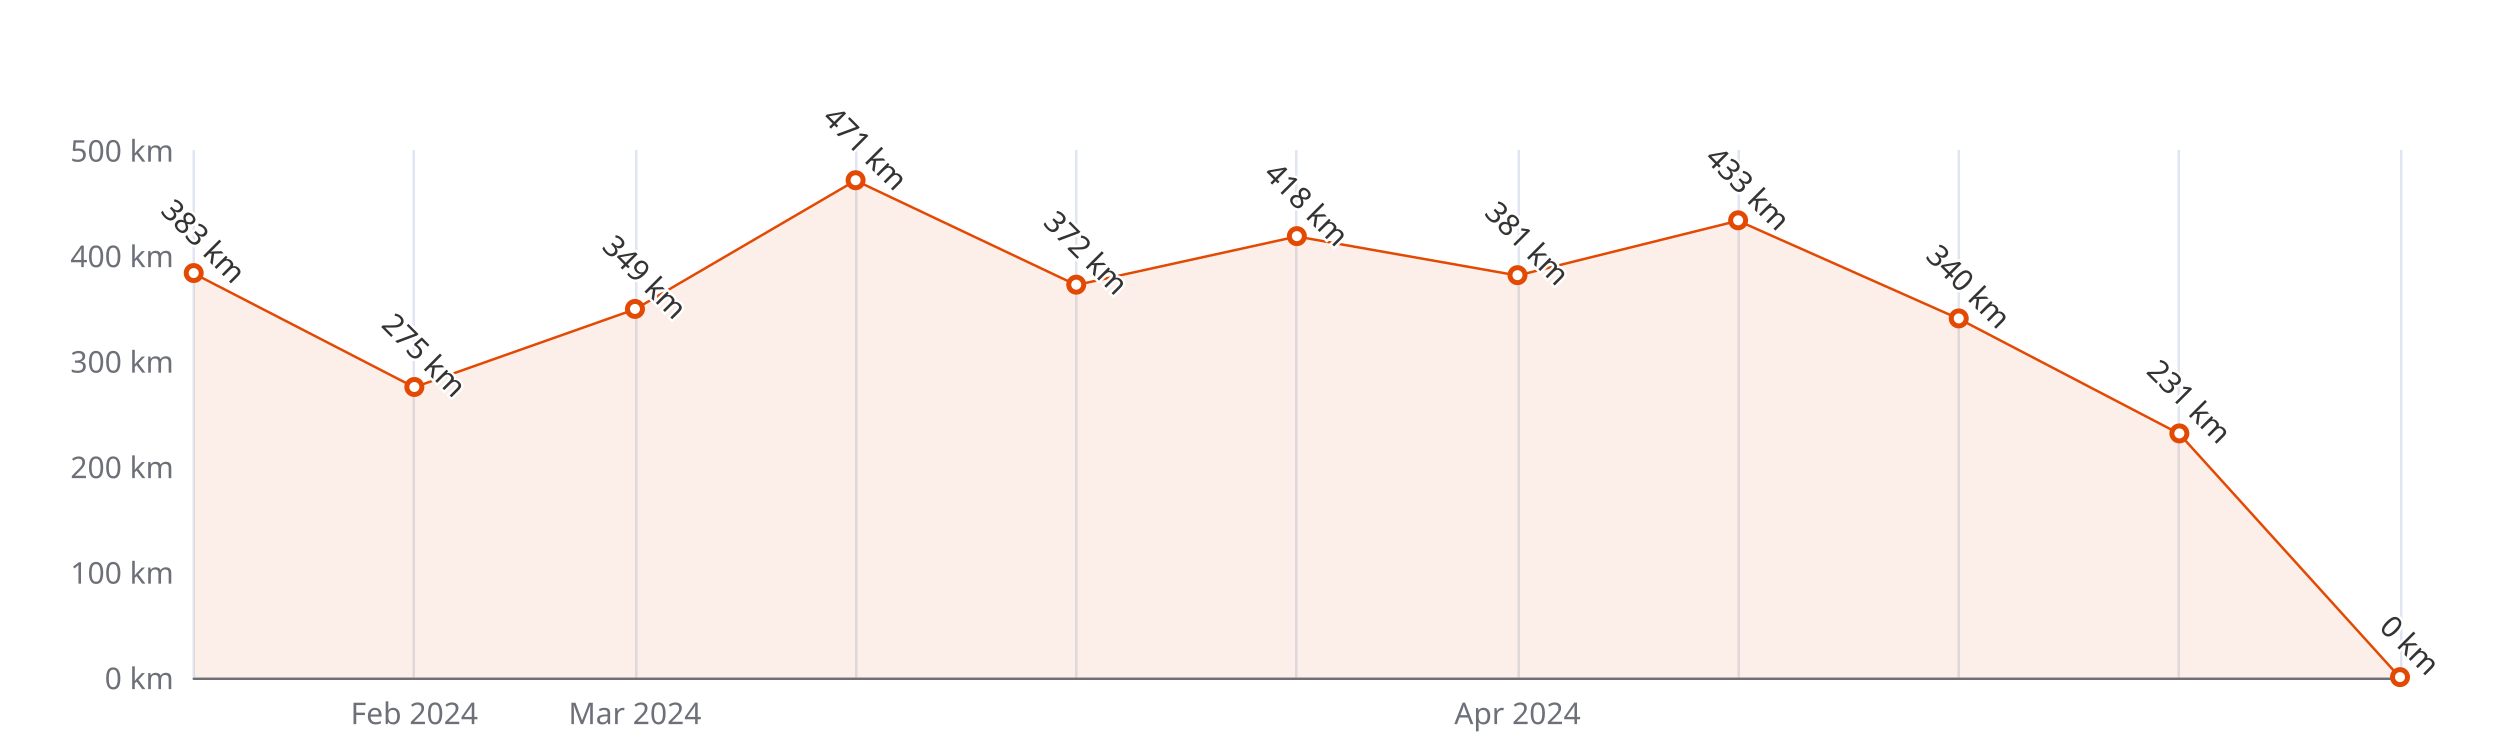
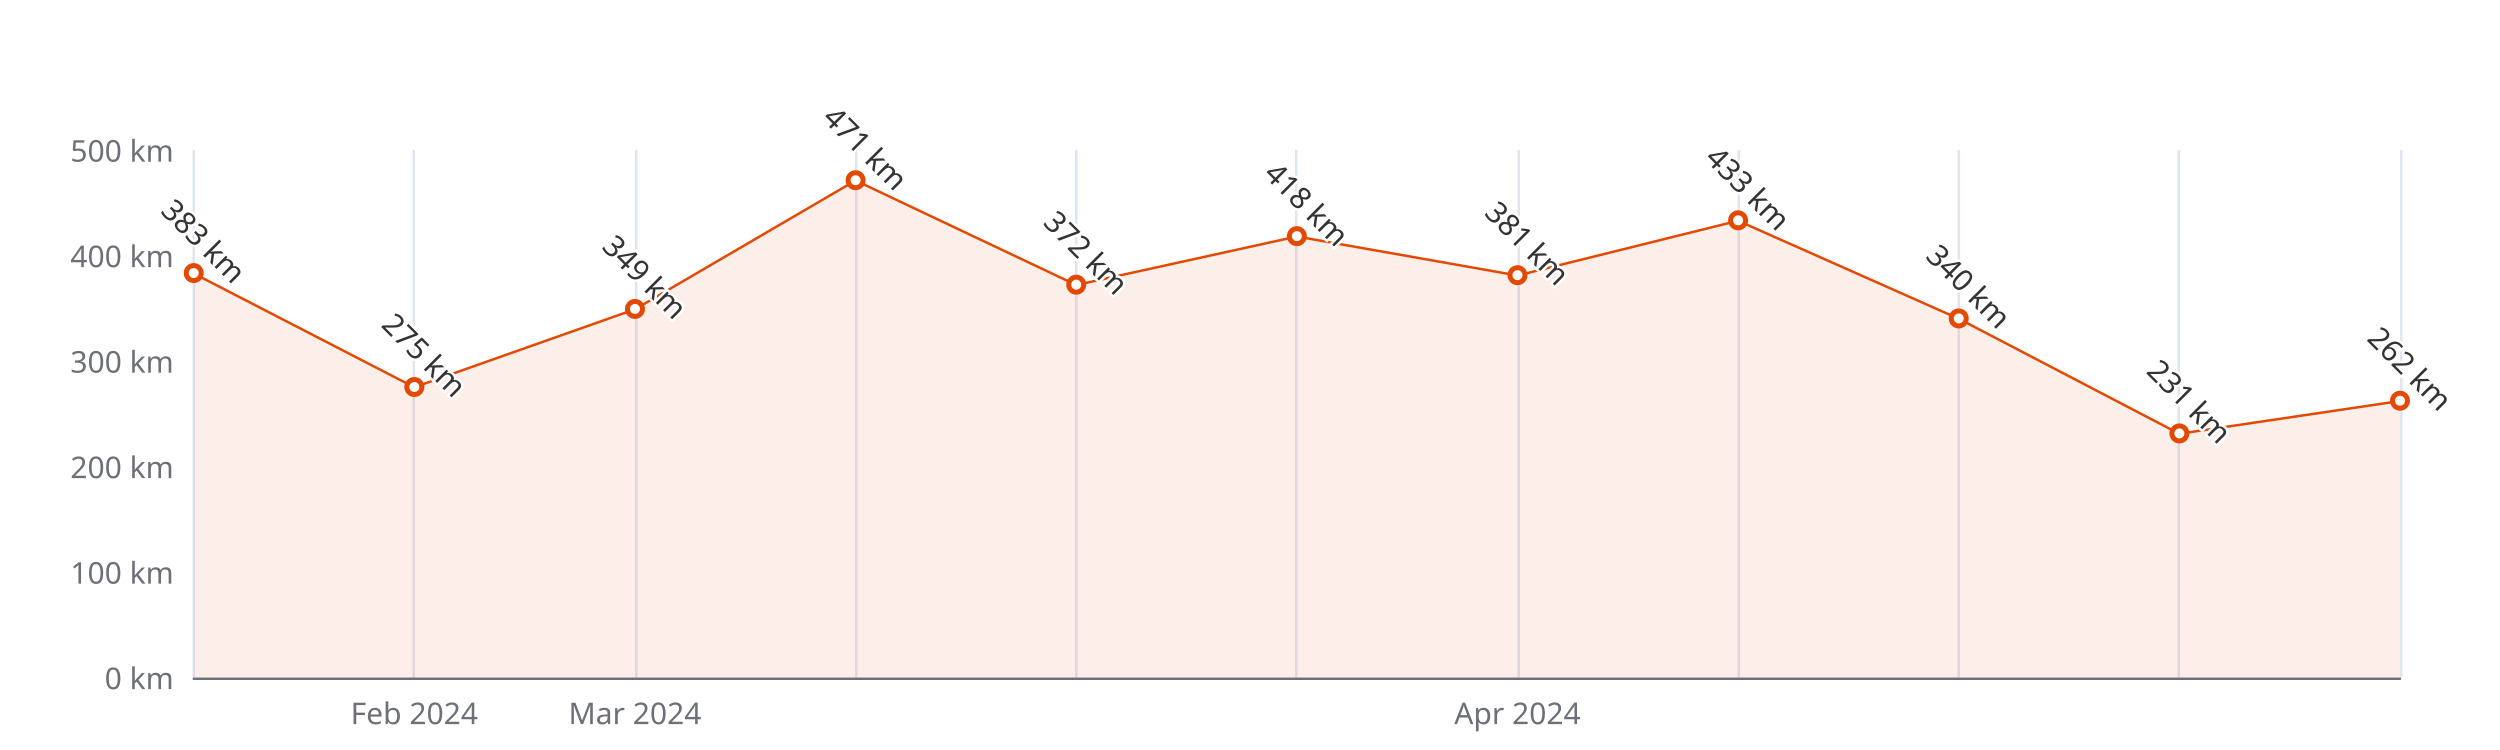
<svg xmlns="http://www.w3.org/2000/svg" width="1000" height="300" version="1.1" baseProfile="full" viewBox="0 0 1000 300">
  <rect width="1000" height="300" x="0" y="0" id="0" fill="#ffffff" />
  <path d="M77.5 60L77.5 271" fill="none" stroke="#E0E6F1" />
  <path d="M165.5 60L165.5 271" fill="none" stroke="#E0E6F1" />
  <path d="M254.5 60L254.5 271" fill="none" stroke="#E0E6F1" />
  <path d="M342.5 60L342.5 271" fill="none" stroke="#E0E6F1" />
  <path d="M430.5 60L430.5 271" fill="none" stroke="#E0E6F1" />
  <path d="M518.5 60L518.5 271" fill="none" stroke="#E0E6F1" />
  <path d="M607.5 60L607.5 271" fill="none" stroke="#E0E6F1" />
  <path d="M695.5 60L695.5 271" fill="none" stroke="#E0E6F1" />
  <path d="M783.5 60L783.5 271" fill="none" stroke="#E0E6F1" />
  <path d="M871.5 60L871.5 271" fill="none" stroke="#E0E6F1" />
  <path d="M960.5 60L960.5 271" fill="none" stroke="#E0E6F1" />
  <path d="M77.5 271.5L960 271.5" fill="none" stroke="#6E7079" stroke-linecap="round" />
  <text dominant-baseline="central" text-anchor="end" style="font-size:12px;font-family:sans-serif;" xml:space="preserve" transform="translate(69.48 271)" fill="#6E7079">0 km</text>
  <text dominant-baseline="central" text-anchor="end" style="font-size:12px;font-family:sans-serif;" xml:space="preserve" transform="translate(69.48 228.8)" fill="#6E7079">100 km</text>
  <text dominant-baseline="central" text-anchor="end" style="font-size:12px;font-family:sans-serif;" xml:space="preserve" transform="translate(69.48 186.6)" fill="#6E7079">200 km</text>
  <text dominant-baseline="central" text-anchor="end" style="font-size:12px;font-family:sans-serif;" xml:space="preserve" transform="translate(69.48 144.4)" fill="#6E7079">300 km</text>
  <text dominant-baseline="central" text-anchor="end" style="font-size:12px;font-family:sans-serif;" xml:space="preserve" transform="translate(69.48 102.2)" fill="#6E7079">400 km</text>
  <text dominant-baseline="central" text-anchor="end" style="font-size:12px;font-family:sans-serif;" xml:space="preserve" transform="translate(69.48 60)" fill="#6E7079">500 km</text>
  <text dominant-baseline="central" text-anchor="middle" style="font-size:12px;font-family:sans-serif;" xml:space="preserve" y="6" transform="translate(165.732 279)" fill="#6E7079">Feb 2024</text>
  <text dominant-baseline="central" text-anchor="middle" style="font-size:12px;font-family:sans-serif;" xml:space="preserve" y="6" transform="translate(253.984 279)" fill="#6E7079">Mar 2024</text>
  <text dominant-baseline="central" text-anchor="middle" style="font-size:12px;font-family:sans-serif;" xml:space="preserve" y="6" transform="translate(606.992 279)" fill="#6E7079">Apr 2024</text>
  <g clip-path="url(#zr5-c0)">
-     <path d="M77.5 109.4L165.7 154.9L254 123.7L342.2 72.2L430.5 114L518.7 94.6L607 110.2L695.2 88.3L783.5 127.5L871.7 173.5L960 271L871.7 271L783.5 271L695.2 271L607 271L518.7 271L430.5 271L342.2 271L254 271L165.7 271L77.5 271Z" fill="rgb(227,73,2)" fill-opacity="0.09" />
-     <path d="M77.5 109.4L165.7 154.9L254 123.7L342.2 72.2L430.5 114L518.7 94.6L607 110.2L695.2 88.3L783.5 127.5L871.7 173.5L960 271" fill="none" stroke="#E34902" stroke-linejoin="bevel" />
+     <path d="M77.5 109.4L165.7 154.9L254 123.7L342.2 72.2L430.5 114L518.7 94.6L607 110.2L695.2 88.3L783.5 127.5L871.7 173.5L960 160.4L960 271L871.7 271L783.5 271L695.2 271L607 271L518.7 271L430.5 271L342.2 271L254 271L165.7 271L77.5 271Z" fill="rgb(227,73,2)" fill-opacity="0.09" />
+     <path d="M77.5 109.4L165.7 154.9L254 123.7L342.2 72.2L430.5 114L518.7 94.6L607 110.2L695.2 88.3L783.5 127.5L871.7 173.5L960 160.4" fill="none" stroke="#E34902" stroke-linejoin="bevel" />
  </g>
  <path d="M1 0A1 1 0 1 1 1 -0.1A1 1 0 0 1 1 0" transform="matrix(3,0,0,3,77.48,109.374)" fill="#fff" stroke="#E34902" stroke-width="0.667" />
  <path d="M1 0A1 1 0 1 1 1 -0.1A1 1 0 0 1 1 0" transform="matrix(3,0,0,3,165.732,154.95)" fill="#fff" stroke="#E34902" stroke-width="0.667" />
  <path d="M1 0A1 1 0 1 1 1 -0.1A1 1 0 0 1 1 0" transform="matrix(3,0,0,3,253.984,123.722)" fill="#fff" stroke="#E34902" stroke-width="0.667" />
  <path d="M1 0A1 1 0 1 1 1 -0.1A1 1 0 0 1 1 0" transform="matrix(3,0,0,3,342.236,72.238)" fill="#fff" stroke="#E34902" stroke-width="0.667" />
  <path d="M1 0A1 1 0 1 1 1 -0.1A1 1 0 0 1 1 0" transform="matrix(3,0,0,3,430.488,114.016)" fill="#fff" stroke="#E34902" stroke-width="0.667" />
  <path d="M1 0A1 1 0 1 1 1 -0.1A1 1 0 0 1 1 0" transform="matrix(3,0,0,3,518.74,94.604)" fill="#fff" stroke="#E34902" stroke-width="0.667" />
  <path d="M1 0A1 1 0 1 1 1 -0.1A1 1 0 0 1 1 0" transform="matrix(3,0,0,3,606.992,110.218)" fill="#fff" stroke="#E34902" stroke-width="0.667" />
  <path d="M1 0A1 1 0 1 1 1 -0.1A1 1 0 0 1 1 0" transform="matrix(3,0,0,3,695.244,88.274)" fill="#fff" stroke="#E34902" stroke-width="0.667" />
  <path d="M1 0A1 1 0 1 1 1 -0.1A1 1 0 0 1 1 0" transform="matrix(3,0,0,3,783.496,127.52)" fill="#fff" stroke="#E34902" stroke-width="0.667" />
  <path d="M1 0A1 1 0 1 1 1 -0.1A1 1 0 0 1 1 0" transform="matrix(3,0,0,3,871.748,173.518)" fill="#fff" stroke="#E34902" stroke-width="0.667" />
-   <path d="M1 0A1 1 0 1 1 1 -0.1A1 1 0 0 1 1 0" transform="matrix(3,0,0,3,960,271)" fill="#fff" stroke="#E34902" stroke-width="0.667" />
+   <path d="M1 0A1 1 0 1 1 1 -0.1A1 1 0 0 1 1 0" transform="matrix(3,0,0,3,960,160.436)" fill="#fff" stroke="#E34902" stroke-width="0.667" />
  <text dominant-baseline="central" text-anchor="middle" style="font-size:12px;font-family:sans-serif;" xml:space="preserve" y="-6" transform="matrix(0.707,0.707,-0.707,0.707,77.48,100.374)" fill="#333" stroke="rgb(255,255,255)" stroke-width="2" paint-order="stroke" stroke-miterlimit="2">383 km</text>
  <text dominant-baseline="central" text-anchor="middle" style="font-size:12px;font-family:sans-serif;" xml:space="preserve" y="-6" transform="matrix(0.707,0.707,-0.707,0.707,165.732,145.95)" fill="#333" stroke="rgb(255,255,255)" stroke-width="2" paint-order="stroke" stroke-miterlimit="2">275 km</text>
  <text dominant-baseline="central" text-anchor="middle" style="font-size:12px;font-family:sans-serif;" xml:space="preserve" y="-6" transform="matrix(0.707,0.707,-0.707,0.707,253.984,114.722)" fill="#333" stroke="rgb(255,255,255)" stroke-width="2" paint-order="stroke" stroke-miterlimit="2">349 km</text>
  <text dominant-baseline="central" text-anchor="middle" style="font-size:12px;font-family:sans-serif;" xml:space="preserve" y="-6" transform="matrix(0.707,0.707,-0.707,0.707,342.236,63.238)" fill="#333" stroke="rgb(255,255,255)" stroke-width="2" paint-order="stroke" stroke-miterlimit="2">471 km</text>
  <text dominant-baseline="central" text-anchor="middle" style="font-size:12px;font-family:sans-serif;" xml:space="preserve" y="-6" transform="matrix(0.707,0.707,-0.707,0.707,430.488,105.016)" fill="#333" stroke="rgb(255,255,255)" stroke-width="2" paint-order="stroke" stroke-miterlimit="2">372 km</text>
  <text dominant-baseline="central" text-anchor="middle" style="font-size:12px;font-family:sans-serif;" xml:space="preserve" y="-6" transform="matrix(0.707,0.707,-0.707,0.707,518.74,85.604)" fill="#333" stroke="rgb(255,255,255)" stroke-width="2" paint-order="stroke" stroke-miterlimit="2">418 km</text>
  <text dominant-baseline="central" text-anchor="middle" style="font-size:12px;font-family:sans-serif;" xml:space="preserve" y="-6" transform="matrix(0.707,0.707,-0.707,0.707,606.992,101.218)" fill="#333" stroke="rgb(255,255,255)" stroke-width="2" paint-order="stroke" stroke-miterlimit="2">381 km</text>
  <text dominant-baseline="central" text-anchor="middle" style="font-size:12px;font-family:sans-serif;" xml:space="preserve" y="-6" transform="matrix(0.707,0.707,-0.707,0.707,695.244,79.274)" fill="#333" stroke="rgb(255,255,255)" stroke-width="2" paint-order="stroke" stroke-miterlimit="2">433 km</text>
  <text dominant-baseline="central" text-anchor="middle" style="font-size:12px;font-family:sans-serif;" xml:space="preserve" y="-6" transform="matrix(0.707,0.707,-0.707,0.707,783.496,118.52)" fill="#333" stroke="rgb(255,255,255)" stroke-width="2" paint-order="stroke" stroke-miterlimit="2">340 km</text>
  <text dominant-baseline="central" text-anchor="middle" style="font-size:12px;font-family:sans-serif;" xml:space="preserve" y="-6" transform="matrix(0.707,0.707,-0.707,0.707,871.748,164.518)" fill="#333" stroke="rgb(255,255,255)" stroke-width="2" paint-order="stroke" stroke-miterlimit="2">231 km</text>
-   <text dominant-baseline="central" text-anchor="middle" style="font-size:12px;font-family:sans-serif;" xml:space="preserve" y="-6" transform="matrix(0.707,0.707,-0.707,0.707,960,262)" fill="#333" stroke="rgb(255,255,255)" stroke-width="2" paint-order="stroke" stroke-miterlimit="2">0 km</text>
+   <text dominant-baseline="central" text-anchor="middle" style="font-size:12px;font-family:sans-serif;" xml:space="preserve" y="-6" transform="matrix(0.707,0.707,-0.707,0.707,960,151.436)" fill="#333" stroke="rgb(255,255,255)" stroke-width="2" paint-order="stroke" stroke-miterlimit="2">262 km</text>
  <defs>
    <clipPath id="zr5-c0">
      <path d="M76 59.5l884 0l0 212l-884 0Z" fill="#000" />
    </clipPath>
  </defs>
</svg>
